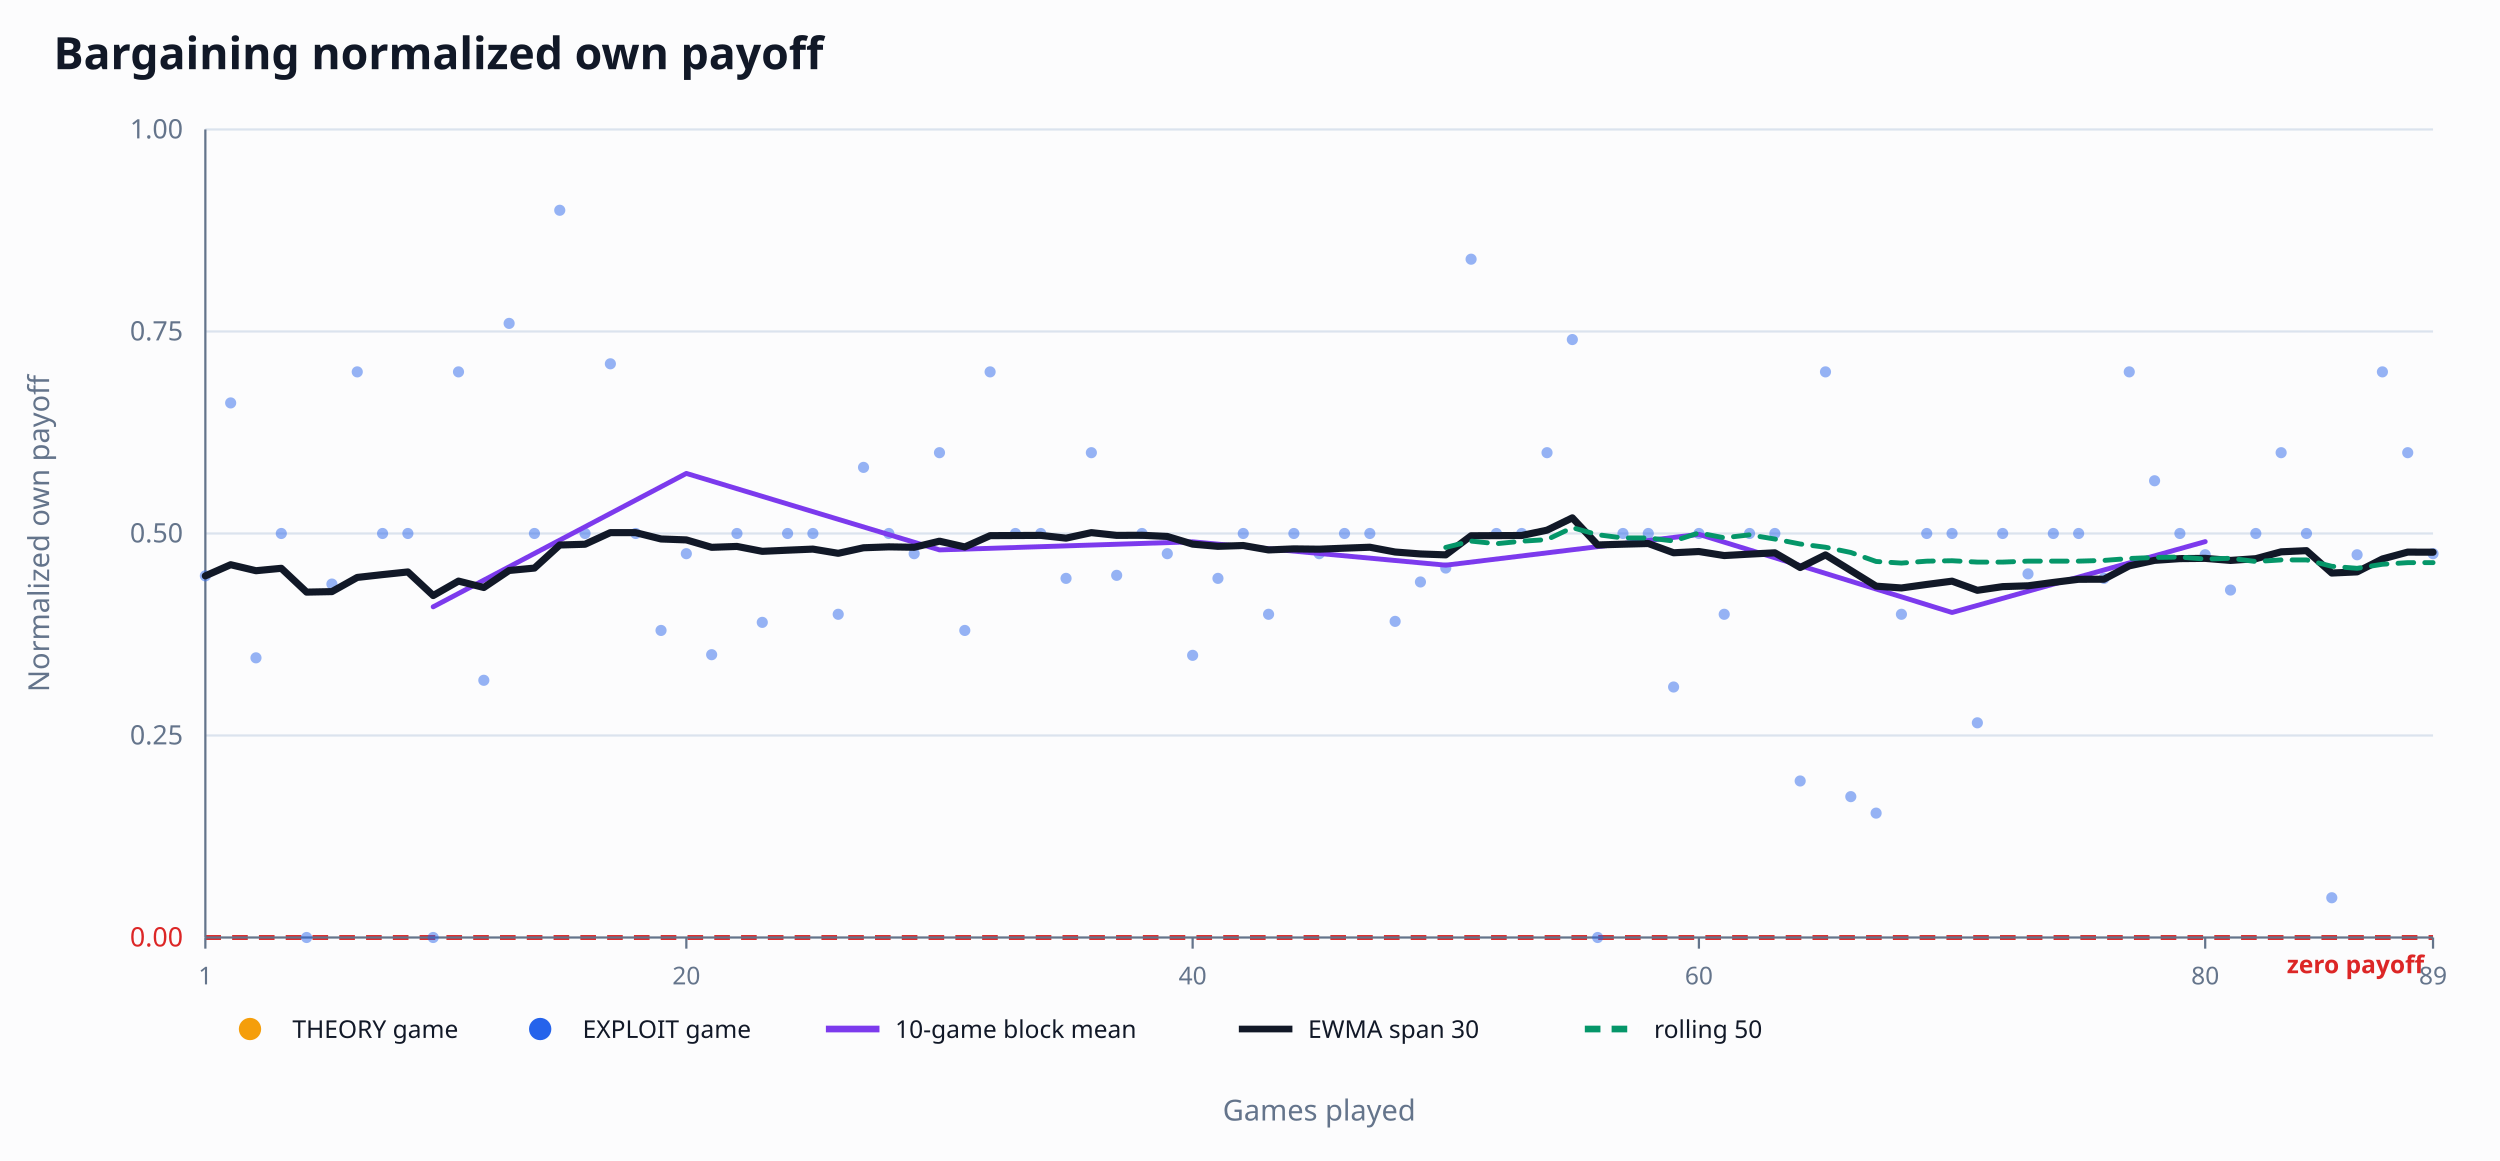
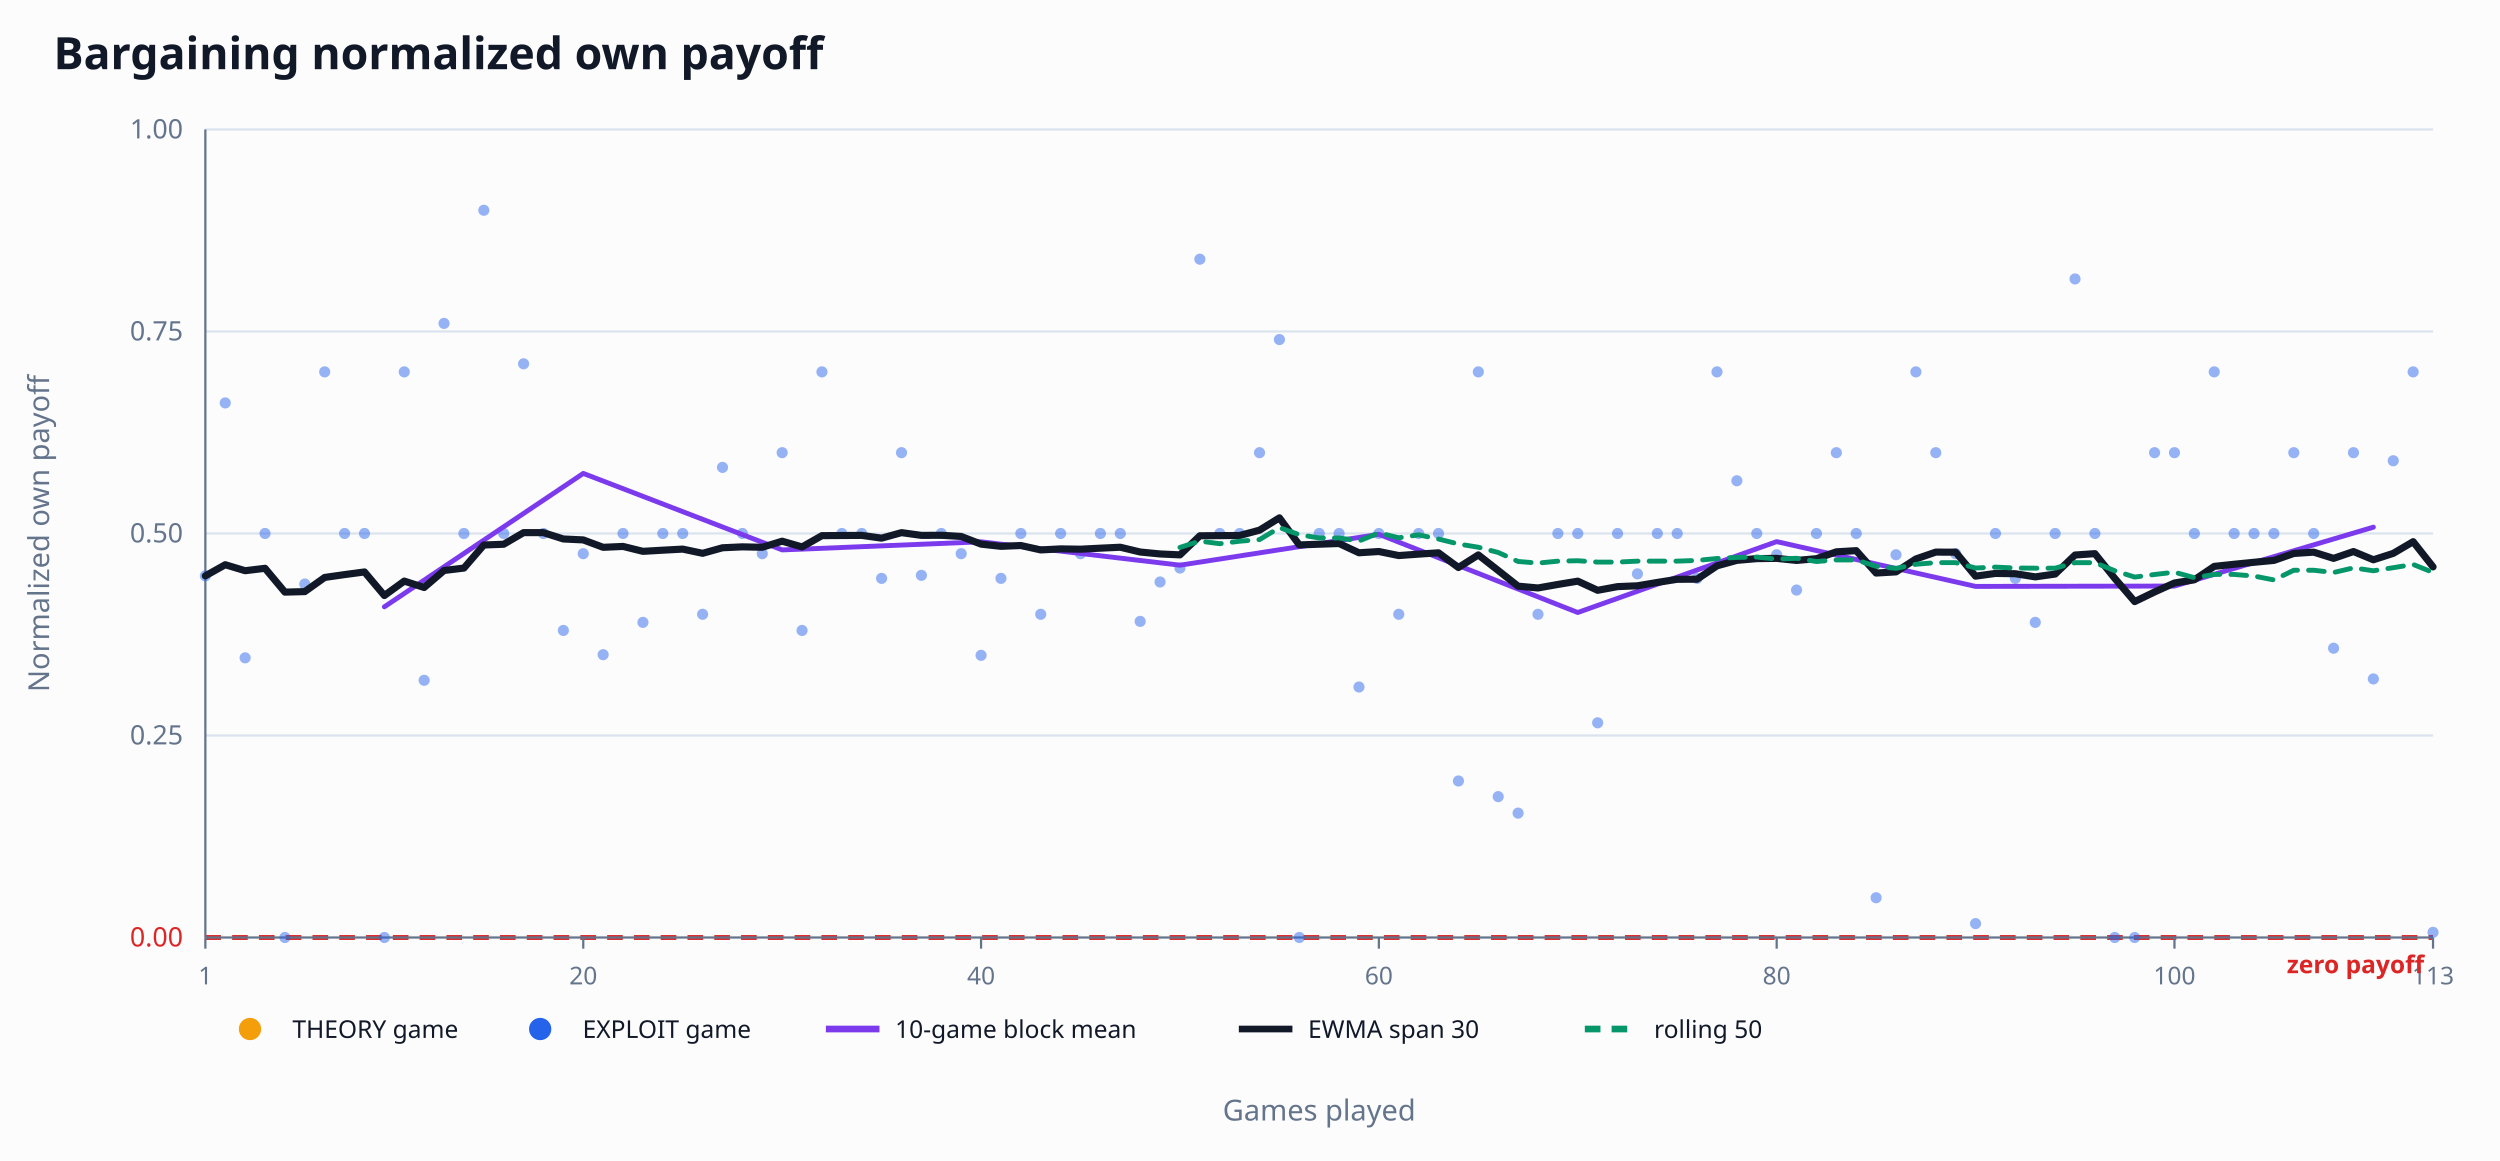
<svg xmlns="http://www.w3.org/2000/svg" width="1120" height="520" viewBox="0 0 1120 520">
  <rect width="100%" height="100%" fill="#fcfcfd" />
  <text x="24" y="31" font-family="system-ui,sans-serif" font-size="20" font-weight="700" fill="#111827">Bargaining normalized own payoff</text>
  <line x1="92" y1="420.00" x2="1090" y2="420.00" stroke="#dc2626" stroke-width="2.2" stroke-dasharray="7,5" />
  <text x="82" y="424.00" text-anchor="end" font-family="system-ui,sans-serif" font-size="12" fill="#dc2626">0.00</text>
  <line x1="92" y1="329.50" x2="1090" y2="329.50" stroke="#dbe3ee" stroke-width="1" />
  <text x="82" y="333.50" text-anchor="end" font-family="system-ui,sans-serif" font-size="12" fill="#64748b">0.25</text>
  <line x1="92" y1="239.00" x2="1090" y2="239.00" stroke="#dbe3ee" stroke-width="1" />
  <text x="82" y="243.00" text-anchor="end" font-family="system-ui,sans-serif" font-size="12" fill="#64748b">0.50</text>
  <line x1="92" y1="148.50" x2="1090" y2="148.50" stroke="#dbe3ee" stroke-width="1" />
  <text x="82" y="152.50" text-anchor="end" font-family="system-ui,sans-serif" font-size="12" fill="#64748b">0.75</text>
  <line x1="92" y1="58.00" x2="1090" y2="58.00" stroke="#dbe3ee" stroke-width="1" />
  <text x="82" y="62.00" text-anchor="end" font-family="system-ui,sans-serif" font-size="12" fill="#64748b">1.00</text>
  <line x1="92.00" y1="420" x2="92.00" y2="425" stroke="#64748b" />
  <text x="92.00" y="441" text-anchor="middle" font-family="system-ui,sans-serif" font-size="11" fill="#64748b">1</text>
-   <line x1="307.48" y1="420" x2="307.48" y2="425" stroke="#64748b" />
-   <text x="307.48" y="441" text-anchor="middle" font-family="system-ui,sans-serif" font-size="11" fill="#64748b">20</text>
-   <line x1="534.30" y1="420" x2="534.30" y2="425" stroke="#64748b" />
-   <text x="534.30" y="441" text-anchor="middle" font-family="system-ui,sans-serif" font-size="11" fill="#64748b">40</text>
-   <line x1="761.11" y1="420" x2="761.11" y2="425" stroke="#64748b" />
-   <text x="761.11" y="441" text-anchor="middle" font-family="system-ui,sans-serif" font-size="11" fill="#64748b">60</text>
-   <line x1="987.93" y1="420" x2="987.93" y2="425" stroke="#64748b" />
-   <text x="987.93" y="441" text-anchor="middle" font-family="system-ui,sans-serif" font-size="11" fill="#64748b">80</text>
+   <line x1="261.30" y1="420" x2="261.30" y2="425" stroke="#64748b" />
+   <text x="261.30" y="441" text-anchor="middle" font-family="system-ui,sans-serif" font-size="11" fill="#64748b">20</text>
+   <line x1="439.52" y1="420" x2="439.52" y2="425" stroke="#64748b" />
+   <text x="439.52" y="441" text-anchor="middle" font-family="system-ui,sans-serif" font-size="11" fill="#64748b">40</text>
+   <line x1="617.73" y1="420" x2="617.73" y2="425" stroke="#64748b" />
+   <text x="617.73" y="441" text-anchor="middle" font-family="system-ui,sans-serif" font-size="11" fill="#64748b">60</text>
+   <line x1="795.95" y1="420" x2="795.95" y2="425" stroke="#64748b" />
+   <text x="795.95" y="441" text-anchor="middle" font-family="system-ui,sans-serif" font-size="11" fill="#64748b">80</text>
+   <line x1="974.16" y1="420" x2="974.16" y2="425" stroke="#64748b" />
+   <text x="974.16" y="441" text-anchor="middle" font-family="system-ui,sans-serif" font-size="11" fill="#64748b">100</text>
  <line x1="1090.00" y1="420" x2="1090.00" y2="425" stroke="#64748b" />
-   <text x="1090.00" y="441" text-anchor="middle" font-family="system-ui,sans-serif" font-size="11" fill="#64748b">89</text>
+   <text x="1090.00" y="441" text-anchor="middle" font-family="system-ui,sans-serif" font-size="11" fill="#64748b">113</text>
  <line x1="92" y1="58" x2="92" y2="420" stroke="#64748b" />
  <line x1="92" y1="420" x2="1090" y2="420" stroke="#64748b" />
  <text x="591.00" y="502" text-anchor="middle" font-family="system-ui,sans-serif" font-size="13" fill="#64748b">Games played</text>
  <text x="22" y="239.00" text-anchor="middle" transform="rotate(-90 22 239.00)" font-family="system-ui,sans-serif" font-size="13" fill="#64748b">Normalized own payoff</text>
  <text x="1086" y="436.00" text-anchor="end" font-family="system-ui,sans-serif" font-size="11" font-weight="700" fill="#dc2626">zero payoff</text>
  <circle cx="92.00" cy="257.99" r="2.5" fill="#2563eb" opacity="0.48" />
-   <circle cx="103.34" cy="180.51" r="2.5" fill="#2563eb" opacity="0.48" />
-   <circle cx="114.68" cy="294.71" r="2.5" fill="#2563eb" opacity="0.48" />
-   <circle cx="126.02" cy="239.00" r="2.5" fill="#2563eb" opacity="0.48" />
-   <circle cx="137.36" cy="420.00" r="2.5" fill="#2563eb" opacity="0.48" />
-   <circle cx="148.70" cy="261.66" r="2.5" fill="#2563eb" opacity="0.48" />
-   <circle cx="160.05" cy="166.60" r="2.5" fill="#2563eb" opacity="0.48" />
-   <circle cx="171.39" cy="239.00" r="2.5" fill="#2563eb" opacity="0.48" />
-   <circle cx="182.73" cy="239.00" r="2.5" fill="#2563eb" opacity="0.48" />
-   <circle cx="194.07" cy="420.00" r="2.5" fill="#2563eb" opacity="0.48" />
-   <circle cx="205.41" cy="166.60" r="2.5" fill="#2563eb" opacity="0.48" />
-   <circle cx="216.75" cy="304.77" r="2.5" fill="#2563eb" opacity="0.48" />
-   <circle cx="228.09" cy="144.88" r="2.5" fill="#2563eb" opacity="0.48" />
-   <circle cx="239.43" cy="239.00" r="2.5" fill="#2563eb" opacity="0.48" />
-   <circle cx="250.77" cy="94.20" r="2.5" fill="#2563eb" opacity="0.48" />
-   <circle cx="262.11" cy="239.00" r="2.5" fill="#2563eb" opacity="0.48" />
-   <circle cx="273.45" cy="162.98" r="2.5" fill="#2563eb" opacity="0.48" />
-   <circle cx="284.80" cy="239.00" r="2.5" fill="#2563eb" opacity="0.48" />
-   <circle cx="296.14" cy="282.44" r="2.5" fill="#2563eb" opacity="0.48" />
-   <circle cx="307.48" cy="248.05" r="2.5" fill="#2563eb" opacity="0.48" />
-   <circle cx="318.82" cy="293.30" r="2.5" fill="#2563eb" opacity="0.48" />
-   <circle cx="330.16" cy="239.00" r="2.5" fill="#2563eb" opacity="0.48" />
-   <circle cx="341.50" cy="278.82" r="2.5" fill="#2563eb" opacity="0.48" />
-   <circle cx="352.84" cy="239.00" r="2.5" fill="#2563eb" opacity="0.48" />
-   <circle cx="364.18" cy="239.00" r="2.5" fill="#2563eb" opacity="0.48" />
-   <circle cx="375.52" cy="275.20" r="2.5" fill="#2563eb" opacity="0.48" />
-   <circle cx="386.86" cy="209.39" r="2.5" fill="#2563eb" opacity="0.48" />
-   <circle cx="398.20" cy="239.00" r="2.5" fill="#2563eb" opacity="0.48" />
-   <circle cx="409.55" cy="248.05" r="2.5" fill="#2563eb" opacity="0.48" />
-   <circle cx="420.89" cy="202.80" r="2.5" fill="#2563eb" opacity="0.48" />
-   <circle cx="432.23" cy="282.44" r="2.5" fill="#2563eb" opacity="0.48" />
-   <circle cx="443.57" cy="166.60" r="2.5" fill="#2563eb" opacity="0.48" />
-   <circle cx="454.91" cy="239.00" r="2.5" fill="#2563eb" opacity="0.48" />
-   <circle cx="466.25" cy="239.00" r="2.5" fill="#2563eb" opacity="0.48" />
-   <circle cx="477.59" cy="259.11" r="2.5" fill="#2563eb" opacity="0.48" />
-   <circle cx="488.93" cy="202.80" r="2.5" fill="#2563eb" opacity="0.48" />
-   <circle cx="500.27" cy="257.75" r="2.5" fill="#2563eb" opacity="0.48" />
-   <circle cx="511.61" cy="239.00" r="2.5" fill="#2563eb" opacity="0.48" />
-   <circle cx="522.95" cy="248.05" r="2.5" fill="#2563eb" opacity="0.48" />
-   <circle cx="534.30" cy="293.59" r="2.5" fill="#2563eb" opacity="0.48" />
-   <circle cx="545.64" cy="259.11" r="2.5" fill="#2563eb" opacity="0.48" />
-   <circle cx="556.98" cy="239.00" r="2.5" fill="#2563eb" opacity="0.48" />
-   <circle cx="568.32" cy="275.20" r="2.5" fill="#2563eb" opacity="0.48" />
-   <circle cx="579.66" cy="239.00" r="2.5" fill="#2563eb" opacity="0.48" />
-   <circle cx="591.00" cy="248.05" r="2.5" fill="#2563eb" opacity="0.48" />
-   <circle cx="602.34" cy="239.00" r="2.5" fill="#2563eb" opacity="0.48" />
-   <circle cx="613.68" cy="239.00" r="2.5" fill="#2563eb" opacity="0.48" />
-   <circle cx="625.02" cy="278.38" r="2.5" fill="#2563eb" opacity="0.48" />
-   <circle cx="636.36" cy="260.72" r="2.5" fill="#2563eb" opacity="0.48" />
-   <circle cx="647.70" cy="254.49" r="2.5" fill="#2563eb" opacity="0.48" />
-   <circle cx="659.05" cy="116.12" r="2.5" fill="#2563eb" opacity="0.48" />
-   <circle cx="670.39" cy="239.00" r="2.5" fill="#2563eb" opacity="0.48" />
-   <circle cx="681.73" cy="239.00" r="2.5" fill="#2563eb" opacity="0.48" />
-   <circle cx="693.07" cy="202.80" r="2.5" fill="#2563eb" opacity="0.48" />
-   <circle cx="704.41" cy="152.12" r="2.5" fill="#2563eb" opacity="0.48" />
-   <circle cx="715.75" cy="420.00" r="2.5" fill="#2563eb" opacity="0.48" />
-   <circle cx="727.09" cy="239.00" r="2.5" fill="#2563eb" opacity="0.48" />
-   <circle cx="738.43" cy="239.00" r="2.5" fill="#2563eb" opacity="0.48" />
-   <circle cx="749.77" cy="307.78" r="2.5" fill="#2563eb" opacity="0.48" />
-   <circle cx="761.11" cy="239.00" r="2.5" fill="#2563eb" opacity="0.48" />
-   <circle cx="772.45" cy="275.20" r="2.5" fill="#2563eb" opacity="0.48" />
-   <circle cx="783.80" cy="239.00" r="2.5" fill="#2563eb" opacity="0.48" />
-   <circle cx="795.14" cy="239.00" r="2.5" fill="#2563eb" opacity="0.48" />
-   <circle cx="806.48" cy="349.88" r="2.5" fill="#2563eb" opacity="0.48" />
-   <circle cx="817.82" cy="166.60" r="2.5" fill="#2563eb" opacity="0.48" />
-   <circle cx="829.16" cy="356.89" r="2.5" fill="#2563eb" opacity="0.48" />
-   <circle cx="840.50" cy="364.28" r="2.5" fill="#2563eb" opacity="0.48" />
-   <circle cx="851.84" cy="275.20" r="2.5" fill="#2563eb" opacity="0.48" />
-   <circle cx="863.18" cy="239.00" r="2.5" fill="#2563eb" opacity="0.48" />
-   <circle cx="874.52" cy="239.00" r="2.5" fill="#2563eb" opacity="0.48" />
-   <circle cx="885.86" cy="323.82" r="2.5" fill="#2563eb" opacity="0.48" />
-   <circle cx="897.20" cy="239.00" r="2.5" fill="#2563eb" opacity="0.48" />
-   <circle cx="908.55" cy="257.10" r="2.5" fill="#2563eb" opacity="0.48" />
-   <circle cx="919.89" cy="239.00" r="2.5" fill="#2563eb" opacity="0.48" />
-   <circle cx="931.23" cy="239.00" r="2.5" fill="#2563eb" opacity="0.48" />
-   <circle cx="942.57" cy="259.11" r="2.5" fill="#2563eb" opacity="0.48" />
-   <circle cx="953.91" cy="166.60" r="2.5" fill="#2563eb" opacity="0.48" />
-   <circle cx="965.25" cy="215.38" r="2.5" fill="#2563eb" opacity="0.48" />
-   <circle cx="976.59" cy="239.00" r="2.5" fill="#2563eb" opacity="0.48" />
-   <circle cx="987.93" cy="248.52" r="2.5" fill="#2563eb" opacity="0.48" />
-   <circle cx="999.27" cy="264.34" r="2.5" fill="#2563eb" opacity="0.48" />
-   <circle cx="1010.61" cy="239.00" r="2.5" fill="#2563eb" opacity="0.48" />
-   <circle cx="1021.95" cy="202.80" r="2.5" fill="#2563eb" opacity="0.48" />
-   <circle cx="1033.30" cy="239.00" r="2.5" fill="#2563eb" opacity="0.48" />
-   <circle cx="1044.64" cy="402.19" r="2.5" fill="#2563eb" opacity="0.48" />
-   <circle cx="1055.98" cy="248.53" r="2.5" fill="#2563eb" opacity="0.48" />
-   <circle cx="1067.32" cy="166.60" r="2.5" fill="#2563eb" opacity="0.48" />
-   <circle cx="1078.66" cy="202.80" r="2.5" fill="#2563eb" opacity="0.48" />
-   <circle cx="1090.00" cy="248.05" r="2.5" fill="#2563eb" opacity="0.48" />
-   <polyline points="194.07,271.85 307.48,212.09 420.89,246.36 534.30,242.73 647.70,253.20 761.11,239.38 874.52,274.40 987.93,242.65" fill="none" stroke="#7c3aed" stroke-width="2.2" stroke-linejoin="round" stroke-linecap="round" />
-   <polyline points="92.00,257.99 103.34,252.99 114.68,255.68 126.02,254.60 137.36,265.27 148.70,265.04 160.05,258.69 171.39,257.42 182.73,256.23 194.07,266.80 205.41,260.33 216.75,263.20 228.09,255.57 239.43,254.50 250.77,244.16 262.11,243.82 273.45,238.61 284.80,238.63 296.14,241.46 307.48,241.88 318.82,245.20 330.16,244.80 341.50,247.00 352.84,246.48 364.18,246.00 375.52,247.88 386.86,245.40 398.20,244.99 409.55,245.18 420.89,242.45 432.23,245.03 443.57,239.97 454.91,239.91 466.25,239.85 477.59,241.09 488.93,238.62 500.27,239.85 511.61,239.80 522.95,240.33 534.30,243.77 545.64,244.76 556.98,244.39 568.32,246.37 579.66,245.90 591.00,246.04 602.34,245.58 613.68,245.16 625.02,247.30 636.36,248.17 647.70,248.58 659.05,240.03 670.39,239.96 681.73,239.90 693.07,237.51 704.41,232.00 715.75,244.13 727.09,243.80 738.43,243.49 749.77,247.64 761.11,247.08 772.45,248.89 783.80,248.25 795.14,247.66 806.48,254.25 817.82,248.60 829.16,255.58 840.50,262.60 851.84,263.41 863.18,261.83 874.52,260.36 885.86,264.46 897.20,262.81 908.55,262.44 919.89,260.93 931.23,259.52 942.57,259.49 953.91,253.50 965.25,251.04 976.59,250.26 987.93,250.15 999.27,251.07 1010.61,250.29 1021.95,247.22 1033.30,246.69 1044.64,256.72 1055.98,256.20 1067.32,250.42 1078.66,247.34 1090.00,247.39" fill="none" stroke="#111827" stroke-width="3.2" stroke-linejoin="round" stroke-linecap="round" />
-   <polyline points="647.70,245.24 659.05,242.41 670.39,243.58 681.73,242.46 693.07,241.74 704.41,236.38 715.75,239.55 727.09,241.00 738.43,241.00 749.77,242.37 761.11,238.75 772.45,240.92 783.80,239.61 795.14,241.49 806.48,243.71 817.82,245.16 829.16,247.51 840.50,251.54 851.84,252.26 863.18,251.40 874.52,251.21 885.86,251.82 897.20,251.82 908.55,251.39 919.89,251.39 931.23,251.39 942.57,251.07 953.91,250.21 965.25,249.74 976.59,249.56 987.93,250.47 999.27,250.11 1010.61,251.56 1021.95,250.84 1033.30,250.84 1044.64,253.70 1055.98,254.61 1067.32,252.79 1078.66,252.06 1090.00,252.06" fill="none" stroke="#059669" stroke-width="2.2" stroke-linejoin="round" stroke-linecap="round" stroke-dasharray="7,5" />
+   <circle cx="100.91" cy="180.51" r="2.5" fill="#2563eb" opacity="0.48" />
+   <circle cx="109.82" cy="294.71" r="2.5" fill="#2563eb" opacity="0.48" />
+   <circle cx="118.73" cy="239.00" r="2.5" fill="#2563eb" opacity="0.48" />
+   <circle cx="127.64" cy="420.00" r="2.5" fill="#2563eb" opacity="0.48" />
+   <circle cx="136.55" cy="261.66" r="2.5" fill="#2563eb" opacity="0.48" />
+   <circle cx="145.46" cy="166.60" r="2.5" fill="#2563eb" opacity="0.48" />
+   <circle cx="154.38" cy="239.00" r="2.5" fill="#2563eb" opacity="0.48" />
+   <circle cx="163.29" cy="239.00" r="2.5" fill="#2563eb" opacity="0.48" />
+   <circle cx="172.20" cy="420.00" r="2.5" fill="#2563eb" opacity="0.48" />
+   <circle cx="181.11" cy="166.60" r="2.5" fill="#2563eb" opacity="0.48" />
+   <circle cx="190.02" cy="304.77" r="2.5" fill="#2563eb" opacity="0.48" />
+   <circle cx="198.93" cy="144.88" r="2.5" fill="#2563eb" opacity="0.48" />
+   <circle cx="207.84" cy="239.00" r="2.5" fill="#2563eb" opacity="0.48" />
+   <circle cx="216.75" cy="94.20" r="2.5" fill="#2563eb" opacity="0.48" />
+   <circle cx="225.66" cy="239.00" r="2.5" fill="#2563eb" opacity="0.48" />
+   <circle cx="234.57" cy="162.98" r="2.5" fill="#2563eb" opacity="0.48" />
+   <circle cx="243.48" cy="239.00" r="2.5" fill="#2563eb" opacity="0.48" />
+   <circle cx="252.39" cy="282.44" r="2.5" fill="#2563eb" opacity="0.48" />
+   <circle cx="261.30" cy="248.05" r="2.5" fill="#2563eb" opacity="0.48" />
+   <circle cx="270.21" cy="293.30" r="2.5" fill="#2563eb" opacity="0.48" />
+   <circle cx="279.12" cy="239.00" r="2.5" fill="#2563eb" opacity="0.48" />
+   <circle cx="288.04" cy="278.82" r="2.5" fill="#2563eb" opacity="0.48" />
+   <circle cx="296.95" cy="239.00" r="2.5" fill="#2563eb" opacity="0.48" />
+   <circle cx="305.86" cy="239.00" r="2.5" fill="#2563eb" opacity="0.48" />
+   <circle cx="314.77" cy="275.20" r="2.5" fill="#2563eb" opacity="0.48" />
+   <circle cx="323.68" cy="209.39" r="2.5" fill="#2563eb" opacity="0.48" />
+   <circle cx="332.59" cy="239.00" r="2.5" fill="#2563eb" opacity="0.48" />
+   <circle cx="341.50" cy="248.05" r="2.5" fill="#2563eb" opacity="0.48" />
+   <circle cx="350.41" cy="202.80" r="2.5" fill="#2563eb" opacity="0.48" />
+   <circle cx="359.32" cy="282.44" r="2.5" fill="#2563eb" opacity="0.48" />
+   <circle cx="368.23" cy="166.60" r="2.5" fill="#2563eb" opacity="0.48" />
+   <circle cx="377.14" cy="239.00" r="2.5" fill="#2563eb" opacity="0.48" />
+   <circle cx="386.05" cy="239.00" r="2.5" fill="#2563eb" opacity="0.48" />
+   <circle cx="394.96" cy="259.11" r="2.5" fill="#2563eb" opacity="0.48" />
+   <circle cx="403.88" cy="202.80" r="2.5" fill="#2563eb" opacity="0.48" />
+   <circle cx="412.79" cy="257.75" r="2.5" fill="#2563eb" opacity="0.48" />
+   <circle cx="421.70" cy="239.00" r="2.5" fill="#2563eb" opacity="0.48" />
+   <circle cx="430.61" cy="248.05" r="2.5" fill="#2563eb" opacity="0.48" />
+   <circle cx="439.52" cy="293.59" r="2.5" fill="#2563eb" opacity="0.48" />
+   <circle cx="448.43" cy="259.11" r="2.5" fill="#2563eb" opacity="0.48" />
+   <circle cx="457.34" cy="239.00" r="2.5" fill="#2563eb" opacity="0.48" />
+   <circle cx="466.25" cy="275.20" r="2.5" fill="#2563eb" opacity="0.48" />
+   <circle cx="475.16" cy="239.00" r="2.5" fill="#2563eb" opacity="0.48" />
+   <circle cx="484.07" cy="248.05" r="2.5" fill="#2563eb" opacity="0.48" />
+   <circle cx="492.98" cy="239.00" r="2.5" fill="#2563eb" opacity="0.48" />
+   <circle cx="501.89" cy="239.00" r="2.5" fill="#2563eb" opacity="0.48" />
+   <circle cx="510.80" cy="278.38" r="2.5" fill="#2563eb" opacity="0.48" />
+   <circle cx="519.71" cy="260.72" r="2.5" fill="#2563eb" opacity="0.48" />
+   <circle cx="528.62" cy="254.49" r="2.5" fill="#2563eb" opacity="0.48" />
+   <circle cx="537.54" cy="116.12" r="2.5" fill="#2563eb" opacity="0.48" />
+   <circle cx="546.45" cy="239.00" r="2.5" fill="#2563eb" opacity="0.48" />
+   <circle cx="555.36" cy="239.00" r="2.5" fill="#2563eb" opacity="0.48" />
+   <circle cx="564.27" cy="202.80" r="2.5" fill="#2563eb" opacity="0.48" />
+   <circle cx="573.18" cy="152.12" r="2.5" fill="#2563eb" opacity="0.48" />
+   <circle cx="582.09" cy="420.00" r="2.5" fill="#2563eb" opacity="0.48" />
+   <circle cx="591.00" cy="239.00" r="2.5" fill="#2563eb" opacity="0.48" />
+   <circle cx="599.91" cy="239.00" r="2.5" fill="#2563eb" opacity="0.48" />
+   <circle cx="608.82" cy="307.78" r="2.5" fill="#2563eb" opacity="0.48" />
+   <circle cx="617.73" cy="239.00" r="2.5" fill="#2563eb" opacity="0.48" />
+   <circle cx="626.64" cy="275.20" r="2.5" fill="#2563eb" opacity="0.48" />
+   <circle cx="635.55" cy="239.00" r="2.5" fill="#2563eb" opacity="0.48" />
+   <circle cx="644.46" cy="239.00" r="2.5" fill="#2563eb" opacity="0.48" />
+   <circle cx="653.38" cy="349.88" r="2.5" fill="#2563eb" opacity="0.48" />
+   <circle cx="662.29" cy="166.60" r="2.5" fill="#2563eb" opacity="0.48" />
+   <circle cx="671.20" cy="356.89" r="2.5" fill="#2563eb" opacity="0.48" />
+   <circle cx="680.11" cy="364.28" r="2.5" fill="#2563eb" opacity="0.48" />
+   <circle cx="689.02" cy="275.20" r="2.5" fill="#2563eb" opacity="0.48" />
+   <circle cx="697.93" cy="239.00" r="2.5" fill="#2563eb" opacity="0.48" />
+   <circle cx="706.84" cy="239.00" r="2.5" fill="#2563eb" opacity="0.48" />
+   <circle cx="715.75" cy="323.82" r="2.5" fill="#2563eb" opacity="0.48" />
+   <circle cx="724.66" cy="239.00" r="2.5" fill="#2563eb" opacity="0.48" />
+   <circle cx="733.57" cy="257.10" r="2.5" fill="#2563eb" opacity="0.48" />
+   <circle cx="742.48" cy="239.00" r="2.5" fill="#2563eb" opacity="0.48" />
+   <circle cx="751.39" cy="239.00" r="2.5" fill="#2563eb" opacity="0.48" />
+   <circle cx="760.30" cy="259.11" r="2.5" fill="#2563eb" opacity="0.48" />
+   <circle cx="769.21" cy="166.60" r="2.5" fill="#2563eb" opacity="0.48" />
+   <circle cx="778.12" cy="215.38" r="2.5" fill="#2563eb" opacity="0.48" />
+   <circle cx="787.04" cy="239.00" r="2.5" fill="#2563eb" opacity="0.48" />
+   <circle cx="795.95" cy="248.52" r="2.5" fill="#2563eb" opacity="0.48" />
+   <circle cx="804.86" cy="264.34" r="2.5" fill="#2563eb" opacity="0.48" />
+   <circle cx="813.77" cy="239.00" r="2.5" fill="#2563eb" opacity="0.48" />
+   <circle cx="822.68" cy="202.80" r="2.5" fill="#2563eb" opacity="0.48" />
+   <circle cx="831.59" cy="239.00" r="2.5" fill="#2563eb" opacity="0.48" />
+   <circle cx="840.50" cy="402.19" r="2.5" fill="#2563eb" opacity="0.48" />
+   <circle cx="849.41" cy="248.53" r="2.5" fill="#2563eb" opacity="0.48" />
+   <circle cx="858.32" cy="166.60" r="2.5" fill="#2563eb" opacity="0.48" />
+   <circle cx="867.23" cy="202.80" r="2.5" fill="#2563eb" opacity="0.48" />
+   <circle cx="876.14" cy="248.05" r="2.5" fill="#2563eb" opacity="0.48" />
+   <circle cx="885.05" cy="413.77" r="2.5" fill="#2563eb" opacity="0.48" />
+   <circle cx="893.96" cy="239.00" r="2.5" fill="#2563eb" opacity="0.48" />
+   <circle cx="902.88" cy="259.11" r="2.5" fill="#2563eb" opacity="0.48" />
+   <circle cx="911.79" cy="278.82" r="2.5" fill="#2563eb" opacity="0.48" />
+   <circle cx="920.70" cy="239.00" r="2.5" fill="#2563eb" opacity="0.48" />
+   <circle cx="929.61" cy="124.97" r="2.5" fill="#2563eb" opacity="0.48" />
+   <circle cx="938.52" cy="239.00" r="2.5" fill="#2563eb" opacity="0.48" />
+   <circle cx="947.43" cy="420.00" r="2.5" fill="#2563eb" opacity="0.48" />
+   <circle cx="956.34" cy="420.00" r="2.5" fill="#2563eb" opacity="0.48" />
+   <circle cx="965.25" cy="202.80" r="2.5" fill="#2563eb" opacity="0.48" />
+   <circle cx="974.16" cy="202.80" r="2.5" fill="#2563eb" opacity="0.48" />
+   <circle cx="983.07" cy="239.00" r="2.5" fill="#2563eb" opacity="0.48" />
+   <circle cx="991.98" cy="166.60" r="2.5" fill="#2563eb" opacity="0.48" />
+   <circle cx="1000.89" cy="239.00" r="2.5" fill="#2563eb" opacity="0.48" />
+   <circle cx="1009.80" cy="239.00" r="2.5" fill="#2563eb" opacity="0.48" />
+   <circle cx="1018.71" cy="239.00" r="2.5" fill="#2563eb" opacity="0.48" />
+   <circle cx="1027.62" cy="202.80" r="2.5" fill="#2563eb" opacity="0.48" />
+   <circle cx="1036.54" cy="239.00" r="2.5" fill="#2563eb" opacity="0.48" />
+   <circle cx="1045.45" cy="290.40" r="2.5" fill="#2563eb" opacity="0.48" />
+   <circle cx="1054.36" cy="202.80" r="2.5" fill="#2563eb" opacity="0.48" />
+   <circle cx="1063.27" cy="304.16" r="2.5" fill="#2563eb" opacity="0.48" />
+   <circle cx="1072.18" cy="206.42" r="2.5" fill="#2563eb" opacity="0.48" />
+   <circle cx="1081.09" cy="166.60" r="2.5" fill="#2563eb" opacity="0.48" />
+   <circle cx="1090.00" cy="417.69" r="2.5" fill="#2563eb" opacity="0.48" />
+   <polyline points="172.20,271.85 261.30,212.09 350.41,246.36 439.52,242.73 528.62,253.20 617.73,239.38 706.84,274.40 795.95,242.65 885.05,262.71 974.16,262.55 1063.27,236.18" fill="none" stroke="#7c3aed" stroke-width="2.2" stroke-linejoin="round" stroke-linecap="round" />
+   <polyline points="92.00,257.99 100.91,252.99 109.82,255.68 118.73,254.60 127.64,265.27 136.55,265.04 145.46,258.69 154.38,257.42 163.29,256.23 172.20,266.80 181.11,260.33 190.02,263.20 198.93,255.57 207.84,254.50 216.75,244.16 225.66,243.82 234.57,238.61 243.48,238.63 252.39,241.46 261.30,241.88 270.21,245.20 279.12,244.80 288.04,247.00 296.95,246.48 305.86,246.00 314.77,247.88 323.68,245.40 332.59,244.99 341.50,245.18 350.41,242.45 359.32,245.03 368.23,239.97 377.14,239.91 386.05,239.85 394.96,241.09 403.88,238.62 412.79,239.85 421.70,239.80 430.61,240.33 439.52,243.77 448.43,244.76 457.34,244.39 466.25,246.37 475.16,245.90 484.07,246.04 492.98,245.58 501.89,245.16 510.80,247.30 519.71,248.17 528.62,248.58 537.54,240.03 546.45,239.96 555.36,239.90 564.27,237.51 573.18,232.00 582.09,244.13 591.00,243.80 599.91,243.49 608.82,247.64 617.73,247.08 626.64,248.89 635.55,248.25 644.46,247.66 653.38,254.25 662.29,248.60 671.20,255.58 680.11,262.60 689.02,263.41 697.93,261.83 706.84,260.36 715.75,264.46 724.66,262.81 733.57,262.44 742.48,260.93 751.39,259.52 760.30,259.49 769.21,253.50 778.12,251.04 787.04,250.26 795.95,250.15 804.86,251.07 813.77,250.29 822.68,247.22 831.59,246.69 840.50,256.72 849.41,256.20 858.32,250.42 867.23,247.34 876.14,247.39 885.05,258.12 893.96,256.89 902.88,257.03 911.79,258.44 920.70,257.18 929.61,248.65 938.52,248.03 947.43,259.13 956.34,269.51 965.25,265.20 974.16,261.18 983.07,259.75 991.98,253.74 1000.89,252.79 1009.80,251.90 1018.71,251.06 1027.62,247.95 1036.54,247.37 1045.45,250.15 1054.36,247.09 1063.27,250.78 1072.18,247.91 1081.09,242.67 1090.00,253.96" fill="none" stroke="#111827" stroke-width="3.2" stroke-linejoin="round" stroke-linecap="round" />
+   <polyline points="528.62,245.24 537.54,242.41 546.45,243.58 555.36,242.46 564.27,241.74 573.18,236.38 582.09,239.55 591.00,241.00 599.91,241.00 608.82,242.37 617.73,238.75 626.64,240.92 635.55,239.61 644.46,241.49 653.38,243.71 662.29,245.16 671.20,247.51 680.11,251.54 689.02,252.26 697.93,251.40 706.84,251.21 715.75,251.82 724.66,251.82 733.57,251.39 742.48,251.39 751.39,251.39 760.30,251.07 769.21,250.21 778.12,249.74 787.04,249.56 795.95,250.47 804.86,250.11 813.77,251.56 822.68,250.84 831.59,250.84 840.50,253.70 849.41,254.61 858.32,252.79 867.23,252.06 876.14,252.06 885.05,254.47 893.96,254.07 902.88,254.47 911.79,254.54 920.70,254.54 929.61,252.08 938.52,252.08 947.43,255.70 956.34,258.53 965.25,257.37 974.16,256.34 983.07,258.80 991.98,257.35 1000.89,257.35 1009.80,258.07 1018.71,259.81 1027.62,255.47 1036.54,255.47 1045.45,256.49 1054.36,254.40 1063.27,255.70 1072.18,254.32 1081.09,252.87 1090.00,256.45" fill="none" stroke="#059669" stroke-width="2.2" stroke-linejoin="round" stroke-linecap="round" stroke-dasharray="7,5" />
  <circle cx="112" cy="461" r="5" fill="#f59e0b" />
  <text x="131" y="465" font-family="system-ui,sans-serif" font-size="11" fill="#111827">THEORY game</text>
  <circle cx="242" cy="461" r="5" fill="#2563eb" />
  <text x="261" y="465" font-family="system-ui,sans-serif" font-size="11" fill="#111827">EXPLOIT game</text>
  <line x1="370" y1="461" x2="394" y2="461" stroke="#7c3aed" stroke-width="3" />
  <text x="401" y="465" font-family="system-ui,sans-serif" font-size="11" fill="#111827">10-game block mean</text>
  <line x1="555" y1="461" x2="579" y2="461" stroke="#111827" stroke-width="3" />
  <text x="586" y="465" font-family="system-ui,sans-serif" font-size="11" fill="#111827">EWMA span 30</text>
  <line x1="710" y1="461" x2="734" y2="461" stroke="#059669" stroke-width="3" stroke-dasharray="7,5" />
  <text x="741" y="465" font-family="system-ui,sans-serif" font-size="11" fill="#111827">rolling 50</text>
</svg>
